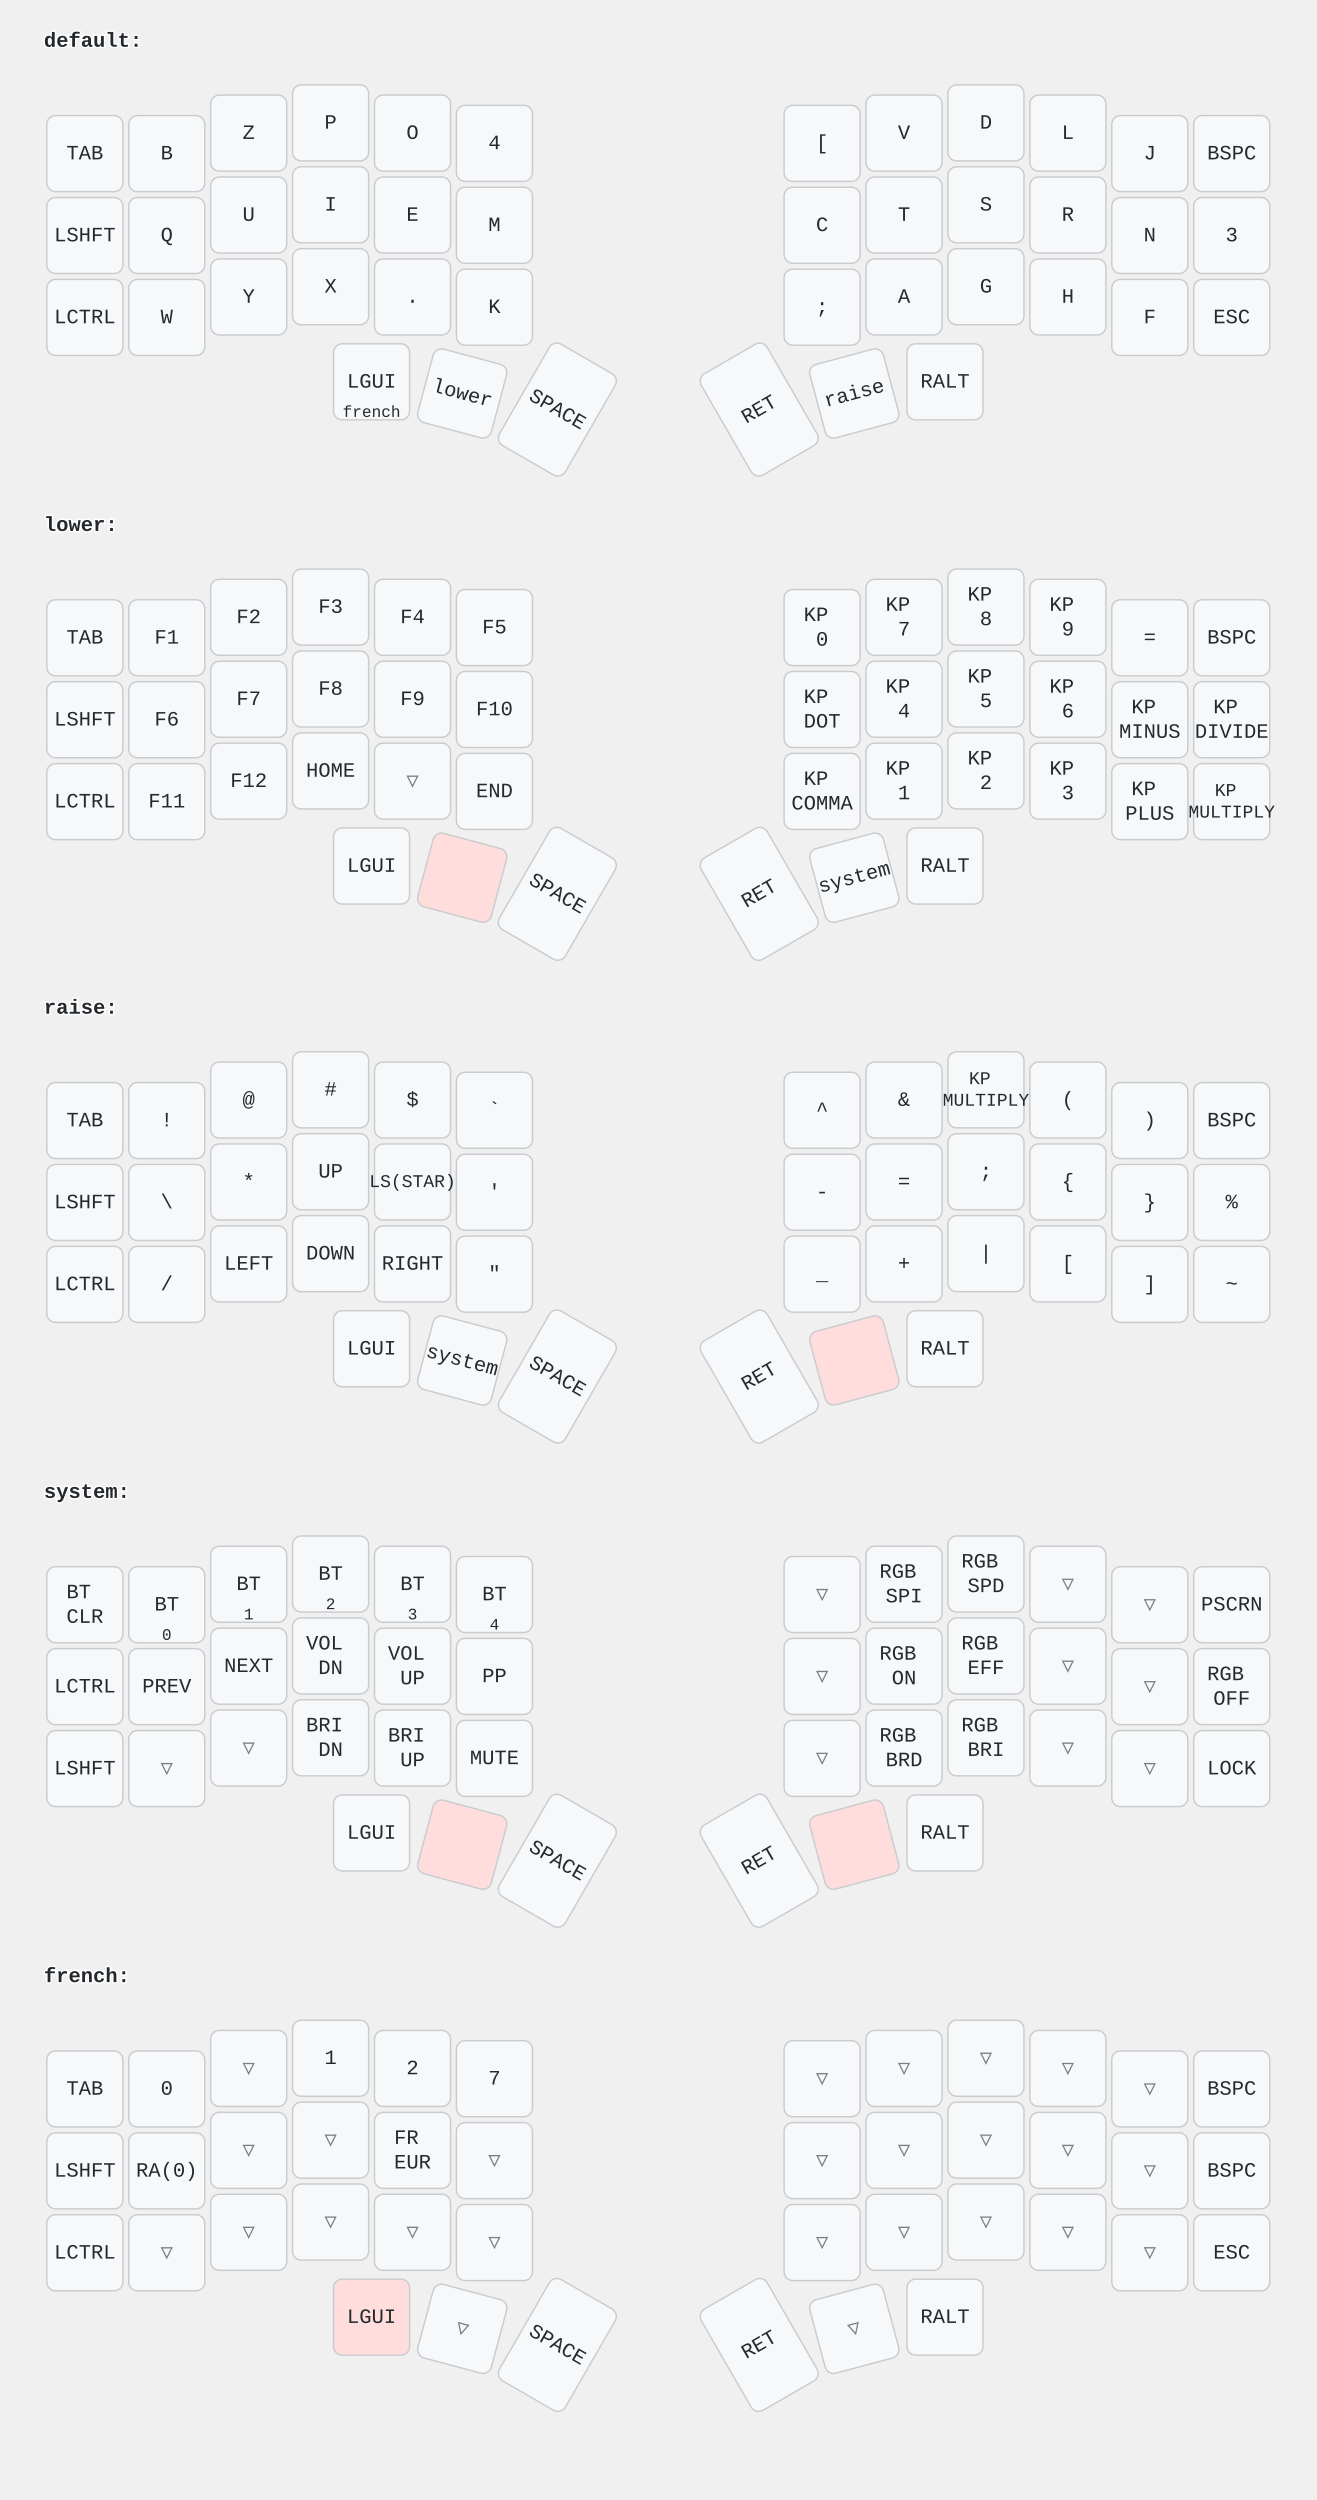
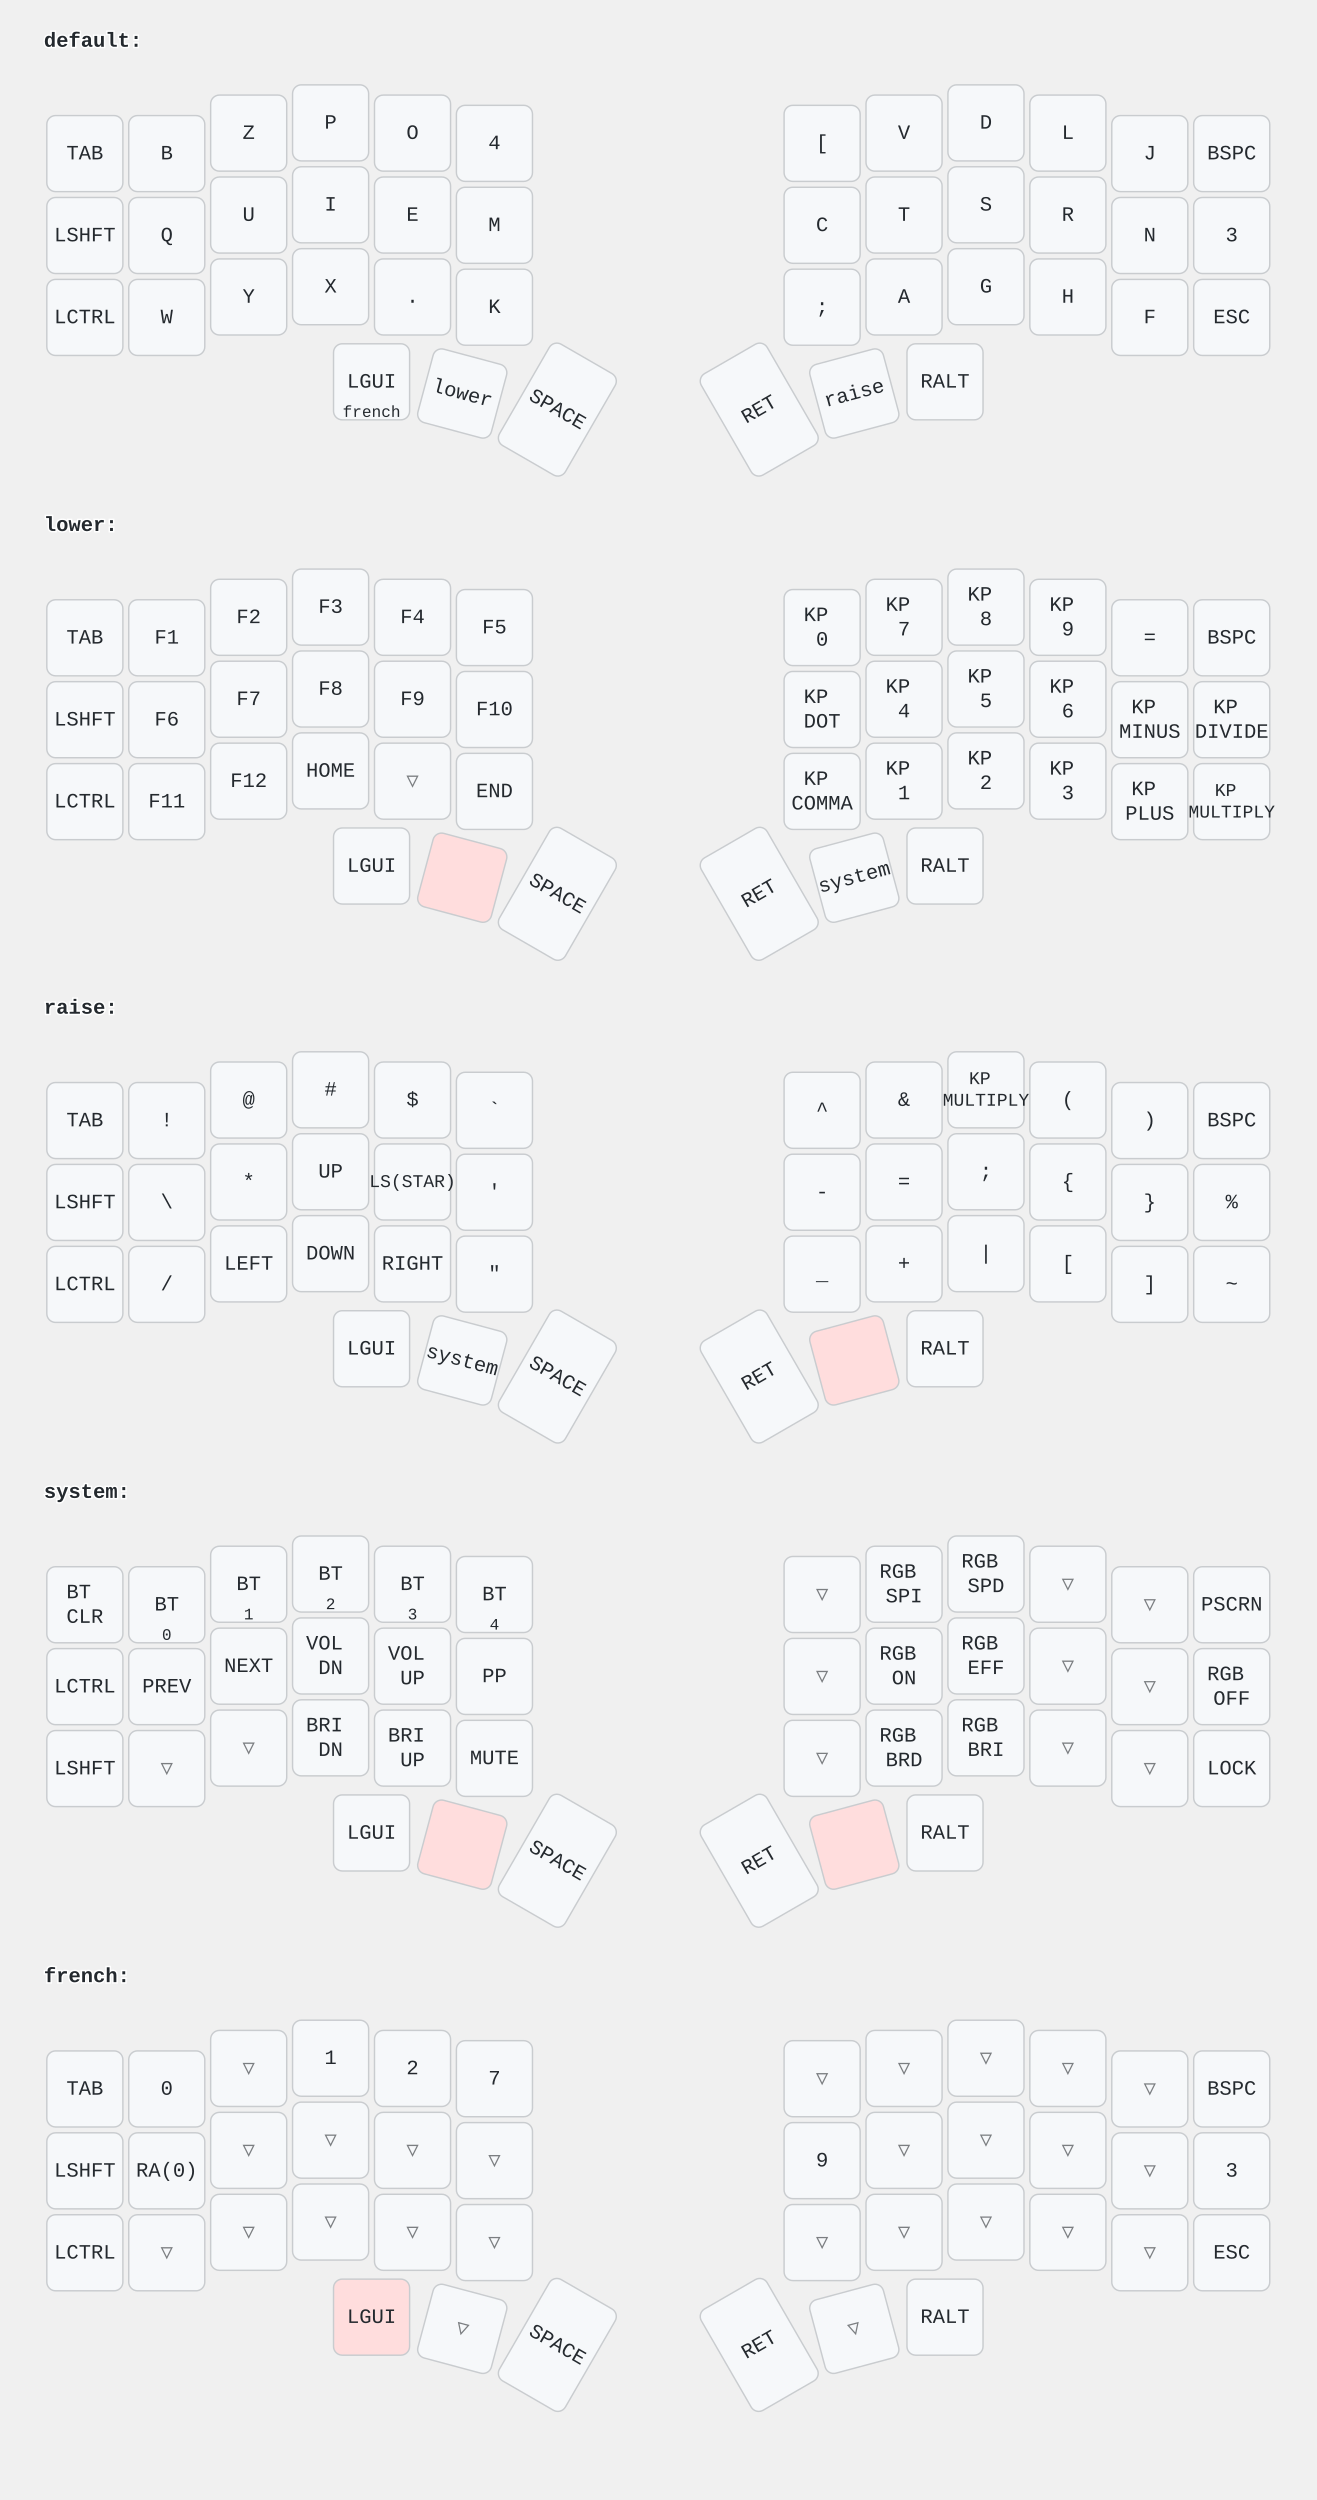
<svg xmlns="http://www.w3.org/2000/svg" width="900" height="1709" viewBox="0 0 900 1709" class="keymap">
  <style>/* inherit to force styles through use tags */
svg path {
    fill: inherit;
}

/* font and background color specifications */
svg.keymap {
    font-family: SFMono-Regular,Consolas,Liberation Mono,Menlo,monospace;
    font-size: 14px;
    font-kerning: normal;
    text-rendering: optimizeLegibility;
    fill: #24292e;
}

/* default key styling */
rect.key {
    fill: #f6f8fa;
}

rect.key, rect.combo {
    stroke: #c9cccf;
    stroke-width: 1;
}

/* default key side styling, only used is draw_key_sides is set */
rect.side {
    filter: brightness(90%);
}

/* color accent for combo boxes */
rect.combo, rect.combo-separate {
    fill: #cdf;
}

/* color accent for held keys */
rect.held, rect.combo.held {
    fill: #fdd;
}

/* color accent for ghost (optional) keys */
rect.ghost, rect.combo.ghost {
    stroke-dasharray: 4, 4;
    stroke-width: 2;
}

text {
    text-anchor: middle;
    dominant-baseline: middle;
}

/* styling for layer labels */
text.label {
    font-weight: bold;
    text-anchor: start;
    stroke: white;
    stroke-width: 2;
    paint-order: stroke;
}

/* styling for combo tap, and key hold/shifted label text */
text.combo, text.hold, text.shifted {
    font-size: 11px;
}

text.hold {
    text-anchor: middle;
    dominant-baseline: auto;
}

text.shifted {
    text-anchor: middle;
    dominant-baseline: hanging;
}

/* styling for hold/shifted label text in combo box */
text.combo.hold, text.combo.shifted {
    font-size: 8px;
}

/* lighter symbol for transparent keys */
text.trans {
    fill: #7b7e81;
}

/* styling for combo dendrons */
path.combo {
    stroke-width: 1;
    stroke: gray;
    fill: none;
}

/* Start Tabler Icons Cleanup */
/* cannot use height/width with glyphs */
.icon-tabler &gt; path {
    fill: inherit;
    stroke: inherit;
    stroke-width: 2;
}
/* hide tabler's default box */
.icon-tabler &gt; path[stroke="none"][fill="none"] {
    visibility: hidden;
}
/* End Tabler Icons Cleanup */
</style>
  <g transform="translate(30, 0)" class="layer-default">
    <text x="0" y="28" class="label">default:</text>
    <g transform="translate(0, 56)">
      <g transform="translate(28, 49)" class="key keypos-0">
        <rect rx="6" ry="6" x="-26" y="-26" width="52" height="52" class="key" />
        <text x="0" y="0" class="key tap">TAB</text>
      </g>
      <g transform="translate(84, 49)" class="key keypos-1">
        <rect rx="6" ry="6" x="-26" y="-26" width="52" height="52" class="key" />
        <text x="0" y="0" class="key tap">B</text>
      </g>
      <g transform="translate(140, 35)" class="key keypos-2">
        <rect rx="6" ry="6" x="-26" y="-26" width="52" height="52" class="key" />
        <text x="0" y="0" class="key tap">Z</text>
      </g>
      <g transform="translate(196, 28)" class="key keypos-3">
        <rect rx="6" ry="6" x="-26" y="-26" width="52" height="52" class="key" />
        <text x="0" y="0" class="key tap">P</text>
      </g>
      <g transform="translate(252, 35)" class="key keypos-4">
        <rect rx="6" ry="6" x="-26" y="-26" width="52" height="52" class="key" />
        <text x="0" y="0" class="key tap">O</text>
      </g>
      <g transform="translate(308, 42)" class="key keypos-5">
        <rect rx="6" ry="6" x="-26" y="-26" width="52" height="52" class="key" />
        <text x="0" y="0" class="key tap">4</text>
      </g>
      <g transform="translate(532, 42)" class="key keypos-6">
        <rect rx="6" ry="6" x="-26" y="-26" width="52" height="52" class="key" />
        <text x="0" y="0" class="key tap">[</text>
      </g>
      <g transform="translate(588, 35)" class="key keypos-7">
        <rect rx="6" ry="6" x="-26" y="-26" width="52" height="52" class="key" />
        <text x="0" y="0" class="key tap">V</text>
      </g>
      <g transform="translate(644, 28)" class="key keypos-8">
        <rect rx="6" ry="6" x="-26" y="-26" width="52" height="52" class="key" />
        <text x="0" y="0" class="key tap">D</text>
      </g>
      <g transform="translate(700, 35)" class="key keypos-9">
        <rect rx="6" ry="6" x="-26" y="-26" width="52" height="52" class="key" />
        <text x="0" y="0" class="key tap">L</text>
      </g>
      <g transform="translate(756, 49)" class="key keypos-10">
        <rect rx="6" ry="6" x="-26" y="-26" width="52" height="52" class="key" />
        <text x="0" y="0" class="key tap">J</text>
      </g>
      <g transform="translate(812, 49)" class="key keypos-11">
        <rect rx="6" ry="6" x="-26" y="-26" width="52" height="52" class="key" />
        <text x="0" y="0" class="key tap">BSPC</text>
      </g>
      <g transform="translate(28, 105)" class="key keypos-12">
        <rect rx="6" ry="6" x="-26" y="-26" width="52" height="52" class="key" />
        <text x="0" y="0" class="key tap">LSHFT</text>
      </g>
      <g transform="translate(84, 105)" class="key keypos-13">
        <rect rx="6" ry="6" x="-26" y="-26" width="52" height="52" class="key" />
        <text x="0" y="0" class="key tap">Q</text>
      </g>
      <g transform="translate(140, 91)" class="key keypos-14">
        <rect rx="6" ry="6" x="-26" y="-26" width="52" height="52" class="key" />
        <text x="0" y="0" class="key tap">U</text>
      </g>
      <g transform="translate(196, 84)" class="key keypos-15">
        <rect rx="6" ry="6" x="-26" y="-26" width="52" height="52" class="key" />
        <text x="0" y="0" class="key tap">I</text>
      </g>
      <g transform="translate(252, 91)" class="key keypos-16">
        <rect rx="6" ry="6" x="-26" y="-26" width="52" height="52" class="key" />
        <text x="0" y="0" class="key tap">E</text>
      </g>
      <g transform="translate(308, 98)" class="key keypos-17">
        <rect rx="6" ry="6" x="-26" y="-26" width="52" height="52" class="key" />
        <text x="0" y="0" class="key tap">M</text>
      </g>
      <g transform="translate(532, 98)" class="key keypos-18">
        <rect rx="6" ry="6" x="-26" y="-26" width="52" height="52" class="key" />
        <text x="0" y="0" class="key tap">C</text>
      </g>
      <g transform="translate(588, 91)" class="key keypos-19">
        <rect rx="6" ry="6" x="-26" y="-26" width="52" height="52" class="key" />
        <text x="0" y="0" class="key tap">T</text>
      </g>
      <g transform="translate(644, 84)" class="key keypos-20">
        <rect rx="6" ry="6" x="-26" y="-26" width="52" height="52" class="key" />
        <text x="0" y="0" class="key tap">S</text>
      </g>
      <g transform="translate(700, 91)" class="key keypos-21">
        <rect rx="6" ry="6" x="-26" y="-26" width="52" height="52" class="key" />
        <text x="0" y="0" class="key tap">R</text>
      </g>
      <g transform="translate(756, 105)" class="key keypos-22">
        <rect rx="6" ry="6" x="-26" y="-26" width="52" height="52" class="key" />
        <text x="0" y="0" class="key tap">N</text>
      </g>
      <g transform="translate(812, 105)" class="key keypos-23">
        <rect rx="6" ry="6" x="-26" y="-26" width="52" height="52" class="key" />
        <text x="0" y="0" class="key tap">3</text>
      </g>
      <g transform="translate(28, 161)" class="key keypos-24">
        <rect rx="6" ry="6" x="-26" y="-26" width="52" height="52" class="key" />
        <text x="0" y="0" class="key tap">LCTRL</text>
      </g>
      <g transform="translate(84, 161)" class="key keypos-25">
        <rect rx="6" ry="6" x="-26" y="-26" width="52" height="52" class="key" />
        <text x="0" y="0" class="key tap">W</text>
      </g>
      <g transform="translate(140, 147)" class="key keypos-26">
        <rect rx="6" ry="6" x="-26" y="-26" width="52" height="52" class="key" />
        <text x="0" y="0" class="key tap">Y</text>
      </g>
      <g transform="translate(196, 140)" class="key keypos-27">
        <rect rx="6" ry="6" x="-26" y="-26" width="52" height="52" class="key" />
        <text x="0" y="0" class="key tap">X</text>
      </g>
      <g transform="translate(252, 147)" class="key keypos-28">
        <rect rx="6" ry="6" x="-26" y="-26" width="52" height="52" class="key" />
        <text x="0" y="0" class="key tap">.</text>
      </g>
      <g transform="translate(308, 154)" class="key keypos-29">
        <rect rx="6" ry="6" x="-26" y="-26" width="52" height="52" class="key" />
        <text x="0" y="0" class="key tap">K</text>
      </g>
      <g transform="translate(532, 154)" class="key keypos-30">
        <rect rx="6" ry="6" x="-26" y="-26" width="52" height="52" class="key" />
        <text x="0" y="0" class="key tap">;</text>
      </g>
      <g transform="translate(588, 147)" class="key keypos-31">
        <rect rx="6" ry="6" x="-26" y="-26" width="52" height="52" class="key" />
        <text x="0" y="0" class="key tap">A</text>
      </g>
      <g transform="translate(644, 140)" class="key keypos-32">
        <rect rx="6" ry="6" x="-26" y="-26" width="52" height="52" class="key" />
        <text x="0" y="0" class="key tap">G</text>
      </g>
      <g transform="translate(700, 147)" class="key keypos-33">
        <rect rx="6" ry="6" x="-26" y="-26" width="52" height="52" class="key" />
        <text x="0" y="0" class="key tap">H</text>
      </g>
      <g transform="translate(756, 161)" class="key keypos-34">
        <rect rx="6" ry="6" x="-26" y="-26" width="52" height="52" class="key" />
        <text x="0" y="0" class="key tap">F</text>
      </g>
      <g transform="translate(812, 161)" class="key keypos-35">
        <rect rx="6" ry="6" x="-26" y="-26" width="52" height="52" class="key" />
        <text x="0" y="0" class="key tap">ESC</text>
      </g>
      <g transform="translate(224, 205)" class="key keypos-36">
        <rect rx="6" ry="6" x="-26" y="-26" width="52" height="52" class="key" />
        <text x="0" y="0" class="key tap">LGUI</text>
        <text x="0" y="24" class="key hold">french</text>
      </g>
      <g transform="translate(286, 213) rotate(15.0)" class="key keypos-37">
        <rect rx="6" ry="6" x="-26" y="-26" width="52" height="52" class="key" />
        <text x="0" y="0" class="key tap">lower</text>
      </g>
      <g transform="translate(351, 224) rotate(30.0)" class="key keypos-38">
        <rect rx="6" ry="6" x="-26" y="-40" width="52" height="80" class="key" />
        <text x="0" y="0" class="key tap">SPACE</text>
      </g>
      <g transform="translate(489, 224) rotate(-30.0)" class="key keypos-39">
        <rect rx="6" ry="6" x="-26" y="-40" width="52" height="80" class="key" />
        <text x="0" y="0" class="key tap">RET</text>
      </g>
      <g transform="translate(554, 213) rotate(-15.0)" class="key keypos-40">
        <rect rx="6" ry="6" x="-26" y="-26" width="52" height="52" class="key" />
        <text x="0" y="0" class="key tap">raise</text>
      </g>
      <g transform="translate(616, 205)" class="key keypos-41">
        <rect rx="6" ry="6" x="-26" y="-26" width="52" height="52" class="key" />
        <text x="0" y="0" class="key tap">RALT</text>
      </g>
    </g>
  </g>
  <g transform="translate(30, 331)" class="layer-lower">
    <text x="0" y="28" class="label">lower:</text>
    <g transform="translate(0, 56)">
      <g transform="translate(28, 49)" class="key keypos-0">
        <rect rx="6" ry="6" x="-26" y="-26" width="52" height="52" class="key" />
        <text x="0" y="0" class="key tap">TAB</text>
      </g>
      <g transform="translate(84, 49)" class="key keypos-1">
        <rect rx="6" ry="6" x="-26" y="-26" width="52" height="52" class="key" />
        <text x="0" y="0" class="key tap">F1</text>
      </g>
      <g transform="translate(140, 35)" class="key keypos-2">
        <rect rx="6" ry="6" x="-26" y="-26" width="52" height="52" class="key" />
        <text x="0" y="0" class="key tap">F2</text>
      </g>
      <g transform="translate(196, 28)" class="key keypos-3">
        <rect rx="6" ry="6" x="-26" y="-26" width="52" height="52" class="key" />
        <text x="0" y="0" class="key tap">F3</text>
      </g>
      <g transform="translate(252, 35)" class="key keypos-4">
        <rect rx="6" ry="6" x="-26" y="-26" width="52" height="52" class="key" />
        <text x="0" y="0" class="key tap">F4</text>
      </g>
      <g transform="translate(308, 42)" class="key keypos-5">
        <rect rx="6" ry="6" x="-26" y="-26" width="52" height="52" class="key" />
        <text x="0" y="0" class="key tap">F5</text>
      </g>
      <g transform="translate(532, 42)" class="key keypos-6">
        <rect rx="6" ry="6" x="-26" y="-26" width="52" height="52" class="key" />
        <text x="0" y="0" class="key tap">
          <tspan x="0" dy="-0.6em">KP</tspan>
          <tspan x="0" dy="1.2em">0</tspan>
        </text>
      </g>
      <g transform="translate(588, 35)" class="key keypos-7">
        <rect rx="6" ry="6" x="-26" y="-26" width="52" height="52" class="key" />
        <text x="0" y="0" class="key tap">
          <tspan x="0" dy="-0.6em">KP</tspan>
          <tspan x="0" dy="1.2em">7</tspan>
        </text>
      </g>
      <g transform="translate(644, 28)" class="key keypos-8">
        <rect rx="6" ry="6" x="-26" y="-26" width="52" height="52" class="key" />
        <text x="0" y="0" class="key tap">
          <tspan x="0" dy="-0.6em">KP</tspan>
          <tspan x="0" dy="1.2em">8</tspan>
        </text>
      </g>
      <g transform="translate(700, 35)" class="key keypos-9">
        <rect rx="6" ry="6" x="-26" y="-26" width="52" height="52" class="key" />
        <text x="0" y="0" class="key tap">
          <tspan x="0" dy="-0.6em">KP</tspan>
          <tspan x="0" dy="1.2em">9</tspan>
        </text>
      </g>
      <g transform="translate(756, 49)" class="key keypos-10">
        <rect rx="6" ry="6" x="-26" y="-26" width="52" height="52" class="key" />
        <text x="0" y="0" class="key tap">=</text>
      </g>
      <g transform="translate(812, 49)" class="key keypos-11">
        <rect rx="6" ry="6" x="-26" y="-26" width="52" height="52" class="key" />
        <text x="0" y="0" class="key tap">BSPC</text>
      </g>
      <g transform="translate(28, 105)" class="key keypos-12">
        <rect rx="6" ry="6" x="-26" y="-26" width="52" height="52" class="key" />
        <text x="0" y="0" class="key tap">LSHFT</text>
      </g>
      <g transform="translate(84, 105)" class="key keypos-13">
        <rect rx="6" ry="6" x="-26" y="-26" width="52" height="52" class="key" />
        <text x="0" y="0" class="key tap">F6</text>
      </g>
      <g transform="translate(140, 91)" class="key keypos-14">
        <rect rx="6" ry="6" x="-26" y="-26" width="52" height="52" class="key" />
        <text x="0" y="0" class="key tap">F7</text>
      </g>
      <g transform="translate(196, 84)" class="key keypos-15">
        <rect rx="6" ry="6" x="-26" y="-26" width="52" height="52" class="key" />
        <text x="0" y="0" class="key tap">F8</text>
      </g>
      <g transform="translate(252, 91)" class="key keypos-16">
        <rect rx="6" ry="6" x="-26" y="-26" width="52" height="52" class="key" />
        <text x="0" y="0" class="key tap">F9</text>
      </g>
      <g transform="translate(308, 98)" class="key keypos-17">
        <rect rx="6" ry="6" x="-26" y="-26" width="52" height="52" class="key" />
        <text x="0" y="0" class="key tap">F10</text>
      </g>
      <g transform="translate(532, 98)" class="key keypos-18">
        <rect rx="6" ry="6" x="-26" y="-26" width="52" height="52" class="key" />
        <text x="0" y="0" class="key tap">
          <tspan x="0" dy="-0.6em">KP</tspan>
          <tspan x="0" dy="1.2em">DOT</tspan>
        </text>
      </g>
      <g transform="translate(588, 91)" class="key keypos-19">
        <rect rx="6" ry="6" x="-26" y="-26" width="52" height="52" class="key" />
        <text x="0" y="0" class="key tap">
          <tspan x="0" dy="-0.6em">KP</tspan>
          <tspan x="0" dy="1.2em">4</tspan>
        </text>
      </g>
      <g transform="translate(644, 84)" class="key keypos-20">
        <rect rx="6" ry="6" x="-26" y="-26" width="52" height="52" class="key" />
        <text x="0" y="0" class="key tap">
          <tspan x="0" dy="-0.6em">KP</tspan>
          <tspan x="0" dy="1.2em">5</tspan>
        </text>
      </g>
      <g transform="translate(700, 91)" class="key keypos-21">
        <rect rx="6" ry="6" x="-26" y="-26" width="52" height="52" class="key" />
        <text x="0" y="0" class="key tap">
          <tspan x="0" dy="-0.6em">KP</tspan>
          <tspan x="0" dy="1.2em">6</tspan>
        </text>
      </g>
      <g transform="translate(756, 105)" class="key keypos-22">
        <rect rx="6" ry="6" x="-26" y="-26" width="52" height="52" class="key" />
        <text x="0" y="0" class="key tap">
          <tspan x="0" dy="-0.6em">KP</tspan>
          <tspan x="0" dy="1.2em">MINUS</tspan>
        </text>
      </g>
      <g transform="translate(812, 105)" class="key keypos-23">
        <rect rx="6" ry="6" x="-26" y="-26" width="52" height="52" class="key" />
        <text x="0" y="0" class="key tap">
          <tspan x="0" dy="-0.6em">KP</tspan>
          <tspan x="0" dy="1.2em">DIVIDE</tspan>
        </text>
      </g>
      <g transform="translate(28, 161)" class="key keypos-24">
        <rect rx="6" ry="6" x="-26" y="-26" width="52" height="52" class="key" />
        <text x="0" y="0" class="key tap">LCTRL</text>
      </g>
      <g transform="translate(84, 161)" class="key keypos-25">
        <rect rx="6" ry="6" x="-26" y="-26" width="52" height="52" class="key" />
        <text x="0" y="0" class="key tap">F11</text>
      </g>
      <g transform="translate(140, 147)" class="key keypos-26">
        <rect rx="6" ry="6" x="-26" y="-26" width="52" height="52" class="key" />
        <text x="0" y="0" class="key tap">F12</text>
      </g>
      <g transform="translate(196, 140)" class="key keypos-27">
        <rect rx="6" ry="6" x="-26" y="-26" width="52" height="52" class="key" />
        <text x="0" y="0" class="key tap">HOME</text>
      </g>
      <g transform="translate(252, 147)" class="key trans keypos-28">
        <rect rx="6" ry="6" x="-26" y="-26" width="52" height="52" class="key trans" />
        <text x="0" y="0" class="key trans tap">▽</text>
      </g>
      <g transform="translate(308, 154)" class="key keypos-29">
        <rect rx="6" ry="6" x="-26" y="-26" width="52" height="52" class="key" />
        <text x="0" y="0" class="key tap">END</text>
      </g>
      <g transform="translate(532, 154)" class="key keypos-30">
        <rect rx="6" ry="6" x="-26" y="-26" width="52" height="52" class="key" />
        <text x="0" y="0" class="key tap">
          <tspan x="0" dy="-0.6em">KP</tspan>
          <tspan x="0" dy="1.2em">COMMA</tspan>
        </text>
      </g>
      <g transform="translate(588, 147)" class="key keypos-31">
        <rect rx="6" ry="6" x="-26" y="-26" width="52" height="52" class="key" />
        <text x="0" y="0" class="key tap">
          <tspan x="0" dy="-0.6em">KP</tspan>
          <tspan x="0" dy="1.2em">1</tspan>
        </text>
      </g>
      <g transform="translate(644, 140)" class="key keypos-32">
        <rect rx="6" ry="6" x="-26" y="-26" width="52" height="52" class="key" />
        <text x="0" y="0" class="key tap">
          <tspan x="0" dy="-0.6em">KP</tspan>
          <tspan x="0" dy="1.2em">2</tspan>
        </text>
      </g>
      <g transform="translate(700, 147)" class="key keypos-33">
        <rect rx="6" ry="6" x="-26" y="-26" width="52" height="52" class="key" />
        <text x="0" y="0" class="key tap">
          <tspan x="0" dy="-0.6em">KP</tspan>
          <tspan x="0" dy="1.2em">3</tspan>
        </text>
      </g>
      <g transform="translate(756, 161)" class="key keypos-34">
        <rect rx="6" ry="6" x="-26" y="-26" width="52" height="52" class="key" />
        <text x="0" y="0" class="key tap">
          <tspan x="0" dy="-0.6em">KP</tspan>
          <tspan x="0" dy="1.2em">PLUS</tspan>
        </text>
      </g>
      <g transform="translate(812, 161)" class="key keypos-35">
        <rect rx="6" ry="6" x="-26" y="-26" width="52" height="52" class="key" />
        <text x="0" y="0" class="key tap">
          <tspan x="0" dy="-0.6em" style="font-size: 88%">KP</tspan>
          <tspan x="0" dy="1.2em" style="font-size: 88%">MULTIPLY</tspan>
        </text>
      </g>
      <g transform="translate(224, 205)" class="key keypos-36">
        <rect rx="6" ry="6" x="-26" y="-26" width="52" height="52" class="key" />
        <text x="0" y="0" class="key tap">LGUI</text>
      </g>
      <g transform="translate(286, 213) rotate(15.0)" class="key held keypos-37">
        <rect rx="6" ry="6" x="-26" y="-26" width="52" height="52" class="key held" />
      </g>
      <g transform="translate(351, 224) rotate(30.0)" class="key keypos-38">
        <rect rx="6" ry="6" x="-26" y="-40" width="52" height="80" class="key" />
        <text x="0" y="0" class="key tap">SPACE</text>
      </g>
      <g transform="translate(489, 224) rotate(-30.0)" class="key keypos-39">
        <rect rx="6" ry="6" x="-26" y="-40" width="52" height="80" class="key" />
        <text x="0" y="0" class="key tap">RET</text>
      </g>
      <g transform="translate(554, 213) rotate(-15.0)" class="key keypos-40">
        <rect rx="6" ry="6" x="-26" y="-26" width="52" height="52" class="key" />
        <text x="0" y="0" class="key tap">system</text>
      </g>
      <g transform="translate(616, 205)" class="key keypos-41">
        <rect rx="6" ry="6" x="-26" y="-26" width="52" height="52" class="key" />
        <text x="0" y="0" class="key tap">RALT</text>
      </g>
    </g>
  </g>
  <g transform="translate(30, 661)" class="layer-raise">
    <text x="0" y="28" class="label">raise:</text>
    <g transform="translate(0, 56)">
      <g transform="translate(28, 49)" class="key keypos-0">
        <rect rx="6" ry="6" x="-26" y="-26" width="52" height="52" class="key" />
        <text x="0" y="0" class="key tap">TAB</text>
      </g>
      <g transform="translate(84, 49)" class="key keypos-1">
        <rect rx="6" ry="6" x="-26" y="-26" width="52" height="52" class="key" />
        <text x="0" y="0" class="key tap">!</text>
      </g>
      <g transform="translate(140, 35)" class="key keypos-2">
        <rect rx="6" ry="6" x="-26" y="-26" width="52" height="52" class="key" />
        <text x="0" y="0" class="key tap">@</text>
      </g>
      <g transform="translate(196, 28)" class="key keypos-3">
        <rect rx="6" ry="6" x="-26" y="-26" width="52" height="52" class="key" />
        <text x="0" y="0" class="key tap">#</text>
      </g>
      <g transform="translate(252, 35)" class="key keypos-4">
        <rect rx="6" ry="6" x="-26" y="-26" width="52" height="52" class="key" />
        <text x="0" y="0" class="key tap">$</text>
      </g>
      <g transform="translate(308, 42)" class="key keypos-5">
        <rect rx="6" ry="6" x="-26" y="-26" width="52" height="52" class="key" />
        <text x="0" y="0" class="key tap">`</text>
      </g>
      <g transform="translate(532, 42)" class="key keypos-6">
        <rect rx="6" ry="6" x="-26" y="-26" width="52" height="52" class="key" />
        <text x="0" y="0" class="key tap">^</text>
      </g>
      <g transform="translate(588, 35)" class="key keypos-7">
        <rect rx="6" ry="6" x="-26" y="-26" width="52" height="52" class="key" />
        <text x="0" y="0" class="key tap">&amp;</text>
      </g>
      <g transform="translate(644, 28)" class="key keypos-8">
        <rect rx="6" ry="6" x="-26" y="-26" width="52" height="52" class="key" />
        <text x="0" y="0" class="key tap">
          <tspan x="0" dy="-0.6em" style="font-size: 88%">KP</tspan>
          <tspan x="0" dy="1.2em" style="font-size: 88%">MULTIPLY</tspan>
        </text>
      </g>
      <g transform="translate(700, 35)" class="key keypos-9">
        <rect rx="6" ry="6" x="-26" y="-26" width="52" height="52" class="key" />
        <text x="0" y="0" class="key tap">(</text>
      </g>
      <g transform="translate(756, 49)" class="key keypos-10">
        <rect rx="6" ry="6" x="-26" y="-26" width="52" height="52" class="key" />
        <text x="0" y="0" class="key tap">)</text>
      </g>
      <g transform="translate(812, 49)" class="key keypos-11">
        <rect rx="6" ry="6" x="-26" y="-26" width="52" height="52" class="key" />
        <text x="0" y="0" class="key tap">BSPC</text>
      </g>
      <g transform="translate(28, 105)" class="key keypos-12">
        <rect rx="6" ry="6" x="-26" y="-26" width="52" height="52" class="key" />
        <text x="0" y="0" class="key tap">LSHFT</text>
      </g>
      <g transform="translate(84, 105)" class="key keypos-13">
        <rect rx="6" ry="6" x="-26" y="-26" width="52" height="52" class="key" />
        <text x="0" y="0" class="key tap">\</text>
      </g>
      <g transform="translate(140, 91)" class="key keypos-14">
        <rect rx="6" ry="6" x="-26" y="-26" width="52" height="52" class="key" />
        <text x="0" y="0" class="key tap">*</text>
      </g>
      <g transform="translate(196, 84)" class="key keypos-15">
        <rect rx="6" ry="6" x="-26" y="-26" width="52" height="52" class="key" />
        <text x="0" y="0" class="key tap">UP</text>
      </g>
      <g transform="translate(252, 91)" class="key keypos-16">
        <rect rx="6" ry="6" x="-26" y="-26" width="52" height="52" class="key" />
        <text x="0" y="0" class="key tap">
          <tspan style="font-size: 88%">LS(STAR)</tspan>
        </text>
      </g>
      <g transform="translate(308, 98)" class="key keypos-17">
        <rect rx="6" ry="6" x="-26" y="-26" width="52" height="52" class="key" />
        <text x="0" y="0" class="key tap">'</text>
      </g>
      <g transform="translate(532, 98)" class="key keypos-18">
        <rect rx="6" ry="6" x="-26" y="-26" width="52" height="52" class="key" />
        <text x="0" y="0" class="key tap">-</text>
      </g>
      <g transform="translate(588, 91)" class="key keypos-19">
        <rect rx="6" ry="6" x="-26" y="-26" width="52" height="52" class="key" />
        <text x="0" y="0" class="key tap">=</text>
      </g>
      <g transform="translate(644, 84)" class="key keypos-20">
        <rect rx="6" ry="6" x="-26" y="-26" width="52" height="52" class="key" />
        <text x="0" y="0" class="key tap">;</text>
      </g>
      <g transform="translate(700, 91)" class="key keypos-21">
        <rect rx="6" ry="6" x="-26" y="-26" width="52" height="52" class="key" />
        <text x="0" y="0" class="key tap">{</text>
      </g>
      <g transform="translate(756, 105)" class="key keypos-22">
        <rect rx="6" ry="6" x="-26" y="-26" width="52" height="52" class="key" />
        <text x="0" y="0" class="key tap">}</text>
      </g>
      <g transform="translate(812, 105)" class="key keypos-23">
        <rect rx="6" ry="6" x="-26" y="-26" width="52" height="52" class="key" />
        <text x="0" y="0" class="key tap">%</text>
      </g>
      <g transform="translate(28, 161)" class="key keypos-24">
        <rect rx="6" ry="6" x="-26" y="-26" width="52" height="52" class="key" />
        <text x="0" y="0" class="key tap">LCTRL</text>
      </g>
      <g transform="translate(84, 161)" class="key keypos-25">
        <rect rx="6" ry="6" x="-26" y="-26" width="52" height="52" class="key" />
        <text x="0" y="0" class="key tap">/</text>
      </g>
      <g transform="translate(140, 147)" class="key keypos-26">
        <rect rx="6" ry="6" x="-26" y="-26" width="52" height="52" class="key" />
        <text x="0" y="0" class="key tap">LEFT</text>
      </g>
      <g transform="translate(196, 140)" class="key keypos-27">
        <rect rx="6" ry="6" x="-26" y="-26" width="52" height="52" class="key" />
        <text x="0" y="0" class="key tap">DOWN</text>
      </g>
      <g transform="translate(252, 147)" class="key keypos-28">
        <rect rx="6" ry="6" x="-26" y="-26" width="52" height="52" class="key" />
        <text x="0" y="0" class="key tap">RIGHT</text>
      </g>
      <g transform="translate(308, 154)" class="key keypos-29">
        <rect rx="6" ry="6" x="-26" y="-26" width="52" height="52" class="key" />
        <text x="0" y="0" class="key tap">"</text>
      </g>
      <g transform="translate(532, 154)" class="key keypos-30">
        <rect rx="6" ry="6" x="-26" y="-26" width="52" height="52" class="key" />
        <text x="0" y="0" class="key tap">_</text>
      </g>
      <g transform="translate(588, 147)" class="key keypos-31">
        <rect rx="6" ry="6" x="-26" y="-26" width="52" height="52" class="key" />
        <text x="0" y="0" class="key tap">+</text>
      </g>
      <g transform="translate(644, 140)" class="key keypos-32">
        <rect rx="6" ry="6" x="-26" y="-26" width="52" height="52" class="key" />
        <text x="0" y="0" class="key tap">|</text>
      </g>
      <g transform="translate(700, 147)" class="key keypos-33">
        <rect rx="6" ry="6" x="-26" y="-26" width="52" height="52" class="key" />
        <text x="0" y="0" class="key tap">[</text>
      </g>
      <g transform="translate(756, 161)" class="key keypos-34">
        <rect rx="6" ry="6" x="-26" y="-26" width="52" height="52" class="key" />
        <text x="0" y="0" class="key tap">]</text>
      </g>
      <g transform="translate(812, 161)" class="key keypos-35">
        <rect rx="6" ry="6" x="-26" y="-26" width="52" height="52" class="key" />
        <text x="0" y="0" class="key tap">~</text>
      </g>
      <g transform="translate(224, 205)" class="key keypos-36">
        <rect rx="6" ry="6" x="-26" y="-26" width="52" height="52" class="key" />
        <text x="0" y="0" class="key tap">LGUI</text>
      </g>
      <g transform="translate(286, 213) rotate(15.0)" class="key keypos-37">
        <rect rx="6" ry="6" x="-26" y="-26" width="52" height="52" class="key" />
        <text x="0" y="0" class="key tap">system</text>
      </g>
      <g transform="translate(351, 224) rotate(30.0)" class="key keypos-38">
        <rect rx="6" ry="6" x="-26" y="-40" width="52" height="80" class="key" />
        <text x="0" y="0" class="key tap">SPACE</text>
      </g>
      <g transform="translate(489, 224) rotate(-30.0)" class="key keypos-39">
        <rect rx="6" ry="6" x="-26" y="-40" width="52" height="80" class="key" />
        <text x="0" y="0" class="key tap">RET</text>
      </g>
      <g transform="translate(554, 213) rotate(-15.0)" class="key held keypos-40">
        <rect rx="6" ry="6" x="-26" y="-26" width="52" height="52" class="key held" />
      </g>
      <g transform="translate(616, 205)" class="key keypos-41">
        <rect rx="6" ry="6" x="-26" y="-26" width="52" height="52" class="key" />
        <text x="0" y="0" class="key tap">RALT</text>
      </g>
    </g>
  </g>
  <g transform="translate(30, 992)" class="layer-system">
    <text x="0" y="28" class="label">system:</text>
    <g transform="translate(0, 56)">
      <g transform="translate(28, 49)" class="key keypos-0">
        <rect rx="6" ry="6" x="-26" y="-26" width="52" height="52" class="key" />
        <text x="0" y="0" class="key tap">
          <tspan x="0" dy="-0.6em">BT</tspan>
          <tspan x="0" dy="1.2em">CLR</tspan>
        </text>
      </g>
      <g transform="translate(84, 49)" class="key keypos-1">
        <rect rx="6" ry="6" x="-26" y="-26" width="52" height="52" class="key" />
        <text x="0" y="0" class="key tap">BT</text>
        <text x="0" y="24" class="key hold">0</text>
      </g>
      <g transform="translate(140, 35)" class="key keypos-2">
        <rect rx="6" ry="6" x="-26" y="-26" width="52" height="52" class="key" />
        <text x="0" y="0" class="key tap">BT</text>
        <text x="0" y="24" class="key hold">1</text>
      </g>
      <g transform="translate(196, 28)" class="key keypos-3">
        <rect rx="6" ry="6" x="-26" y="-26" width="52" height="52" class="key" />
        <text x="0" y="0" class="key tap">BT</text>
        <text x="0" y="24" class="key hold">2</text>
      </g>
      <g transform="translate(252, 35)" class="key keypos-4">
        <rect rx="6" ry="6" x="-26" y="-26" width="52" height="52" class="key" />
        <text x="0" y="0" class="key tap">BT</text>
        <text x="0" y="24" class="key hold">3</text>
      </g>
      <g transform="translate(308, 42)" class="key keypos-5">
        <rect rx="6" ry="6" x="-26" y="-26" width="52" height="52" class="key" />
        <text x="0" y="0" class="key tap">BT</text>
        <text x="0" y="24" class="key hold">4</text>
      </g>
      <g transform="translate(532, 42)" class="key trans keypos-6">
        <rect rx="6" ry="6" x="-26" y="-26" width="52" height="52" class="key trans" />
        <text x="0" y="0" class="key trans tap">▽</text>
      </g>
      <g transform="translate(588, 35)" class="key keypos-7">
        <rect rx="6" ry="6" x="-26" y="-26" width="52" height="52" class="key" />
        <text x="0" y="0" class="key tap">
          <tspan x="0" dy="-0.6em">RGB</tspan>
          <tspan x="0" dy="1.2em">SPI</tspan>
        </text>
      </g>
      <g transform="translate(644, 28)" class="key keypos-8">
        <rect rx="6" ry="6" x="-26" y="-26" width="52" height="52" class="key" />
        <text x="0" y="0" class="key tap">
          <tspan x="0" dy="-0.6em">RGB</tspan>
          <tspan x="0" dy="1.2em">SPD</tspan>
        </text>
      </g>
      <g transform="translate(700, 35)" class="key trans keypos-9">
        <rect rx="6" ry="6" x="-26" y="-26" width="52" height="52" class="key trans" />
        <text x="0" y="0" class="key trans tap">▽</text>
      </g>
      <g transform="translate(756, 49)" class="key trans keypos-10">
        <rect rx="6" ry="6" x="-26" y="-26" width="52" height="52" class="key trans" />
        <text x="0" y="0" class="key trans tap">▽</text>
      </g>
      <g transform="translate(812, 49)" class="key keypos-11">
        <rect rx="6" ry="6" x="-26" y="-26" width="52" height="52" class="key" />
        <text x="0" y="0" class="key tap">PSCRN</text>
      </g>
      <g transform="translate(28, 105)" class="key keypos-12">
        <rect rx="6" ry="6" x="-26" y="-26" width="52" height="52" class="key" />
        <text x="0" y="0" class="key tap">LCTRL</text>
      </g>
      <g transform="translate(84, 105)" class="key keypos-13">
        <rect rx="6" ry="6" x="-26" y="-26" width="52" height="52" class="key" />
        <text x="0" y="0" class="key tap">PREV</text>
      </g>
      <g transform="translate(140, 91)" class="key keypos-14">
        <rect rx="6" ry="6" x="-26" y="-26" width="52" height="52" class="key" />
        <text x="0" y="0" class="key tap">NEXT</text>
      </g>
      <g transform="translate(196, 84)" class="key keypos-15">
        <rect rx="6" ry="6" x="-26" y="-26" width="52" height="52" class="key" />
        <text x="0" y="0" class="key tap">
          <tspan x="0" dy="-0.6em">VOL</tspan>
          <tspan x="0" dy="1.2em">DN</tspan>
        </text>
      </g>
      <g transform="translate(252, 91)" class="key keypos-16">
        <rect rx="6" ry="6" x="-26" y="-26" width="52" height="52" class="key" />
        <text x="0" y="0" class="key tap">
          <tspan x="0" dy="-0.6em">VOL</tspan>
          <tspan x="0" dy="1.2em">UP</tspan>
        </text>
      </g>
      <g transform="translate(308, 98)" class="key keypos-17">
        <rect rx="6" ry="6" x="-26" y="-26" width="52" height="52" class="key" />
        <text x="0" y="0" class="key tap">PP</text>
      </g>
      <g transform="translate(532, 98)" class="key trans keypos-18">
        <rect rx="6" ry="6" x="-26" y="-26" width="52" height="52" class="key trans" />
        <text x="0" y="0" class="key trans tap">▽</text>
      </g>
      <g transform="translate(588, 91)" class="key keypos-19">
        <rect rx="6" ry="6" x="-26" y="-26" width="52" height="52" class="key" />
        <text x="0" y="0" class="key tap">
          <tspan x="0" dy="-0.6em">RGB</tspan>
          <tspan x="0" dy="1.2em">ON</tspan>
        </text>
      </g>
      <g transform="translate(644, 84)" class="key keypos-20">
        <rect rx="6" ry="6" x="-26" y="-26" width="52" height="52" class="key" />
        <text x="0" y="0" class="key tap">
          <tspan x="0" dy="-0.6em">RGB</tspan>
          <tspan x="0" dy="1.2em">EFF</tspan>
        </text>
      </g>
      <g transform="translate(700, 91)" class="key trans keypos-21">
        <rect rx="6" ry="6" x="-26" y="-26" width="52" height="52" class="key trans" />
        <text x="0" y="0" class="key trans tap">▽</text>
      </g>
      <g transform="translate(756, 105)" class="key trans keypos-22">
        <rect rx="6" ry="6" x="-26" y="-26" width="52" height="52" class="key trans" />
        <text x="0" y="0" class="key trans tap">▽</text>
      </g>
      <g transform="translate(812, 105)" class="key keypos-23">
        <rect rx="6" ry="6" x="-26" y="-26" width="52" height="52" class="key" />
        <text x="0" y="0" class="key tap">
          <tspan x="0" dy="-0.6em">RGB</tspan>
          <tspan x="0" dy="1.2em">OFF</tspan>
        </text>
      </g>
      <g transform="translate(28, 161)" class="key keypos-24">
        <rect rx="6" ry="6" x="-26" y="-26" width="52" height="52" class="key" />
        <text x="0" y="0" class="key tap">LSHFT</text>
      </g>
      <g transform="translate(84, 161)" class="key trans keypos-25">
        <rect rx="6" ry="6" x="-26" y="-26" width="52" height="52" class="key trans" />
        <text x="0" y="0" class="key trans tap">▽</text>
      </g>
      <g transform="translate(140, 147)" class="key trans keypos-26">
        <rect rx="6" ry="6" x="-26" y="-26" width="52" height="52" class="key trans" />
        <text x="0" y="0" class="key trans tap">▽</text>
      </g>
      <g transform="translate(196, 140)" class="key keypos-27">
        <rect rx="6" ry="6" x="-26" y="-26" width="52" height="52" class="key" />
        <text x="0" y="0" class="key tap">
          <tspan x="0" dy="-0.6em">BRI</tspan>
          <tspan x="0" dy="1.2em">DN</tspan>
        </text>
      </g>
      <g transform="translate(252, 147)" class="key keypos-28">
        <rect rx="6" ry="6" x="-26" y="-26" width="52" height="52" class="key" />
        <text x="0" y="0" class="key tap">
          <tspan x="0" dy="-0.6em">BRI</tspan>
          <tspan x="0" dy="1.2em">UP</tspan>
        </text>
      </g>
      <g transform="translate(308, 154)" class="key keypos-29">
        <rect rx="6" ry="6" x="-26" y="-26" width="52" height="52" class="key" />
        <text x="0" y="0" class="key tap">MUTE</text>
      </g>
      <g transform="translate(532, 154)" class="key trans keypos-30">
        <rect rx="6" ry="6" x="-26" y="-26" width="52" height="52" class="key trans" />
        <text x="0" y="0" class="key trans tap">▽</text>
      </g>
      <g transform="translate(588, 147)" class="key keypos-31">
        <rect rx="6" ry="6" x="-26" y="-26" width="52" height="52" class="key" />
        <text x="0" y="0" class="key tap">
          <tspan x="0" dy="-0.6em">RGB</tspan>
          <tspan x="0" dy="1.2em">BRD</tspan>
        </text>
      </g>
      <g transform="translate(644, 140)" class="key keypos-32">
        <rect rx="6" ry="6" x="-26" y="-26" width="52" height="52" class="key" />
        <text x="0" y="0" class="key tap">
          <tspan x="0" dy="-0.6em">RGB</tspan>
          <tspan x="0" dy="1.2em">BRI</tspan>
        </text>
      </g>
      <g transform="translate(700, 147)" class="key trans keypos-33">
        <rect rx="6" ry="6" x="-26" y="-26" width="52" height="52" class="key trans" />
        <text x="0" y="0" class="key trans tap">▽</text>
      </g>
      <g transform="translate(756, 161)" class="key trans keypos-34">
        <rect rx="6" ry="6" x="-26" y="-26" width="52" height="52" class="key trans" />
        <text x="0" y="0" class="key trans tap">▽</text>
      </g>
      <g transform="translate(812, 161)" class="key keypos-35">
        <rect rx="6" ry="6" x="-26" y="-26" width="52" height="52" class="key" />
        <text x="0" y="0" class="key tap">LOCK</text>
      </g>
      <g transform="translate(224, 205)" class="key keypos-36">
        <rect rx="6" ry="6" x="-26" y="-26" width="52" height="52" class="key" />
        <text x="0" y="0" class="key tap">LGUI</text>
      </g>
      <g transform="translate(286, 213) rotate(15.0)" class="key held keypos-37">
        <rect rx="6" ry="6" x="-26" y="-26" width="52" height="52" class="key held" />
      </g>
      <g transform="translate(351, 224) rotate(30.0)" class="key keypos-38">
        <rect rx="6" ry="6" x="-26" y="-40" width="52" height="80" class="key" />
        <text x="0" y="0" class="key tap">SPACE</text>
      </g>
      <g transform="translate(489, 224) rotate(-30.0)" class="key keypos-39">
        <rect rx="6" ry="6" x="-26" y="-40" width="52" height="80" class="key" />
        <text x="0" y="0" class="key tap">RET</text>
      </g>
      <g transform="translate(554, 213) rotate(-15.0)" class="key held keypos-40">
        <rect rx="6" ry="6" x="-26" y="-26" width="52" height="52" class="key held" />
      </g>
      <g transform="translate(616, 205)" class="key keypos-41">
        <rect rx="6" ry="6" x="-26" y="-26" width="52" height="52" class="key" />
        <text x="0" y="0" class="key tap">RALT</text>
      </g>
    </g>
  </g>
  <g transform="translate(30, 1323)" class="layer-french">
    <text x="0" y="28" class="label">french:</text>
    <g transform="translate(0, 56)">
      <g transform="translate(28, 49)" class="key keypos-0">
        <rect rx="6" ry="6" x="-26" y="-26" width="52" height="52" class="key" />
        <text x="0" y="0" class="key tap">TAB</text>
      </g>
      <g transform="translate(84, 49)" class="key keypos-1">
        <rect rx="6" ry="6" x="-26" y="-26" width="52" height="52" class="key" />
        <text x="0" y="0" class="key tap">0</text>
      </g>
      <g transform="translate(140, 35)" class="key trans keypos-2">
        <rect rx="6" ry="6" x="-26" y="-26" width="52" height="52" class="key trans" />
        <text x="0" y="0" class="key trans tap">▽</text>
      </g>
      <g transform="translate(196, 28)" class="key keypos-3">
        <rect rx="6" ry="6" x="-26" y="-26" width="52" height="52" class="key" />
        <text x="0" y="0" class="key tap">1</text>
      </g>
      <g transform="translate(252, 35)" class="key keypos-4">
        <rect rx="6" ry="6" x="-26" y="-26" width="52" height="52" class="key" />
        <text x="0" y="0" class="key tap">2</text>
      </g>
      <g transform="translate(308, 42)" class="key keypos-5">
        <rect rx="6" ry="6" x="-26" y="-26" width="52" height="52" class="key" />
        <text x="0" y="0" class="key tap">7</text>
      </g>
      <g transform="translate(532, 42)" class="key trans keypos-6">
        <rect rx="6" ry="6" x="-26" y="-26" width="52" height="52" class="key trans" />
        <text x="0" y="0" class="key trans tap">▽</text>
      </g>
      <g transform="translate(588, 35)" class="key trans keypos-7">
        <rect rx="6" ry="6" x="-26" y="-26" width="52" height="52" class="key trans" />
        <text x="0" y="0" class="key trans tap">▽</text>
      </g>
      <g transform="translate(644, 28)" class="key trans keypos-8">
        <rect rx="6" ry="6" x="-26" y="-26" width="52" height="52" class="key trans" />
        <text x="0" y="0" class="key trans tap">▽</text>
      </g>
      <g transform="translate(700, 35)" class="key trans keypos-9">
        <rect rx="6" ry="6" x="-26" y="-26" width="52" height="52" class="key trans" />
        <text x="0" y="0" class="key trans tap">▽</text>
      </g>
      <g transform="translate(756, 49)" class="key trans keypos-10">
        <rect rx="6" ry="6" x="-26" y="-26" width="52" height="52" class="key trans" />
        <text x="0" y="0" class="key trans tap">▽</text>
      </g>
      <g transform="translate(812, 49)" class="key keypos-11">
        <rect rx="6" ry="6" x="-26" y="-26" width="52" height="52" class="key" />
        <text x="0" y="0" class="key tap">BSPC</text>
      </g>
      <g transform="translate(28, 105)" class="key keypos-12">
        <rect rx="6" ry="6" x="-26" y="-26" width="52" height="52" class="key" />
        <text x="0" y="0" class="key tap">LSHFT</text>
      </g>
      <g transform="translate(84, 105)" class="key keypos-13">
        <rect rx="6" ry="6" x="-26" y="-26" width="52" height="52" class="key" />
        <text x="0" y="0" class="key tap">RA(0)</text>
      </g>
      <g transform="translate(140, 91)" class="key trans keypos-14">
        <rect rx="6" ry="6" x="-26" y="-26" width="52" height="52" class="key trans" />
        <text x="0" y="0" class="key trans tap">▽</text>
      </g>
      <g transform="translate(196, 84)" class="key trans keypos-15">
        <rect rx="6" ry="6" x="-26" y="-26" width="52" height="52" class="key trans" />
        <text x="0" y="0" class="key trans tap">▽</text>
      </g>
-       <g transform="translate(252, 91)" class="key keypos-16">
-         <rect rx="6" ry="6" x="-26" y="-26" width="52" height="52" class="key" />
-         <text x="0" y="0" class="key tap">
-           <tspan x="0" dy="-0.6em">FR</tspan>
-           <tspan x="0" dy="1.2em">EUR</tspan>
-         </text>
+       <g transform="translate(252, 91)" class="key trans keypos-16">
+         <rect rx="6" ry="6" x="-26" y="-26" width="52" height="52" class="key trans" />
+         <text x="0" y="0" class="key trans tap">▽</text>
      </g>
      <g transform="translate(308, 98)" class="key trans keypos-17">
        <rect rx="6" ry="6" x="-26" y="-26" width="52" height="52" class="key trans" />
        <text x="0" y="0" class="key trans tap">▽</text>
      </g>
-       <g transform="translate(532, 98)" class="key trans keypos-18">
-         <rect rx="6" ry="6" x="-26" y="-26" width="52" height="52" class="key trans" />
-         <text x="0" y="0" class="key trans tap">▽</text>
+       <g transform="translate(532, 98)" class="key keypos-18">
+         <rect rx="6" ry="6" x="-26" y="-26" width="52" height="52" class="key" />
+         <text x="0" y="0" class="key tap">9</text>
      </g>
      <g transform="translate(588, 91)" class="key trans keypos-19">
        <rect rx="6" ry="6" x="-26" y="-26" width="52" height="52" class="key trans" />
        <text x="0" y="0" class="key trans tap">▽</text>
      </g>
      <g transform="translate(644, 84)" class="key trans keypos-20">
        <rect rx="6" ry="6" x="-26" y="-26" width="52" height="52" class="key trans" />
        <text x="0" y="0" class="key trans tap">▽</text>
      </g>
      <g transform="translate(700, 91)" class="key trans keypos-21">
        <rect rx="6" ry="6" x="-26" y="-26" width="52" height="52" class="key trans" />
        <text x="0" y="0" class="key trans tap">▽</text>
      </g>
      <g transform="translate(756, 105)" class="key trans keypos-22">
        <rect rx="6" ry="6" x="-26" y="-26" width="52" height="52" class="key trans" />
        <text x="0" y="0" class="key trans tap">▽</text>
      </g>
      <g transform="translate(812, 105)" class="key keypos-23">
        <rect rx="6" ry="6" x="-26" y="-26" width="52" height="52" class="key" />
-         <text x="0" y="0" class="key tap">BSPC</text>
+         <text x="0" y="0" class="key tap">3</text>
      </g>
      <g transform="translate(28, 161)" class="key keypos-24">
        <rect rx="6" ry="6" x="-26" y="-26" width="52" height="52" class="key" />
        <text x="0" y="0" class="key tap">LCTRL</text>
      </g>
      <g transform="translate(84, 161)" class="key trans keypos-25">
        <rect rx="6" ry="6" x="-26" y="-26" width="52" height="52" class="key trans" />
        <text x="0" y="0" class="key trans tap">▽</text>
      </g>
      <g transform="translate(140, 147)" class="key trans keypos-26">
        <rect rx="6" ry="6" x="-26" y="-26" width="52" height="52" class="key trans" />
        <text x="0" y="0" class="key trans tap">▽</text>
      </g>
      <g transform="translate(196, 140)" class="key trans keypos-27">
        <rect rx="6" ry="6" x="-26" y="-26" width="52" height="52" class="key trans" />
        <text x="0" y="0" class="key trans tap">▽</text>
      </g>
      <g transform="translate(252, 147)" class="key trans keypos-28">
        <rect rx="6" ry="6" x="-26" y="-26" width="52" height="52" class="key trans" />
        <text x="0" y="0" class="key trans tap">▽</text>
      </g>
      <g transform="translate(308, 154)" class="key trans keypos-29">
        <rect rx="6" ry="6" x="-26" y="-26" width="52" height="52" class="key trans" />
        <text x="0" y="0" class="key trans tap">▽</text>
      </g>
      <g transform="translate(532, 154)" class="key trans keypos-30">
        <rect rx="6" ry="6" x="-26" y="-26" width="52" height="52" class="key trans" />
        <text x="0" y="0" class="key trans tap">▽</text>
      </g>
      <g transform="translate(588, 147)" class="key trans keypos-31">
        <rect rx="6" ry="6" x="-26" y="-26" width="52" height="52" class="key trans" />
        <text x="0" y="0" class="key trans tap">▽</text>
      </g>
      <g transform="translate(644, 140)" class="key trans keypos-32">
        <rect rx="6" ry="6" x="-26" y="-26" width="52" height="52" class="key trans" />
        <text x="0" y="0" class="key trans tap">▽</text>
      </g>
      <g transform="translate(700, 147)" class="key trans keypos-33">
        <rect rx="6" ry="6" x="-26" y="-26" width="52" height="52" class="key trans" />
        <text x="0" y="0" class="key trans tap">▽</text>
      </g>
      <g transform="translate(756, 161)" class="key trans keypos-34">
        <rect rx="6" ry="6" x="-26" y="-26" width="52" height="52" class="key trans" />
        <text x="0" y="0" class="key trans tap">▽</text>
      </g>
      <g transform="translate(812, 161)" class="key keypos-35">
        <rect rx="6" ry="6" x="-26" y="-26" width="52" height="52" class="key" />
        <text x="0" y="0" class="key tap">ESC</text>
      </g>
      <g transform="translate(224, 205)" class="key held keypos-36">
        <rect rx="6" ry="6" x="-26" y="-26" width="52" height="52" class="key held" />
        <text x="0" y="0" class="key held tap">LGUI</text>
      </g>
      <g transform="translate(286, 213) rotate(15.0)" class="key trans keypos-37">
        <rect rx="6" ry="6" x="-26" y="-26" width="52" height="52" class="key trans" />
        <text x="0" y="0" class="key trans tap">▽</text>
      </g>
      <g transform="translate(351, 224) rotate(30.0)" class="key keypos-38">
        <rect rx="6" ry="6" x="-26" y="-40" width="52" height="80" class="key" />
        <text x="0" y="0" class="key tap">SPACE</text>
      </g>
      <g transform="translate(489, 224) rotate(-30.0)" class="key keypos-39">
        <rect rx="6" ry="6" x="-26" y="-40" width="52" height="80" class="key" />
        <text x="0" y="0" class="key tap">RET</text>
      </g>
      <g transform="translate(554, 213) rotate(-15.0)" class="key trans keypos-40">
        <rect rx="6" ry="6" x="-26" y="-26" width="52" height="52" class="key trans" />
        <text x="0" y="0" class="key trans tap">▽</text>
      </g>
      <g transform="translate(616, 205)" class="key keypos-41">
        <rect rx="6" ry="6" x="-26" y="-26" width="52" height="52" class="key" />
        <text x="0" y="0" class="key tap">RALT</text>
      </g>
    </g>
  </g>
</svg>
